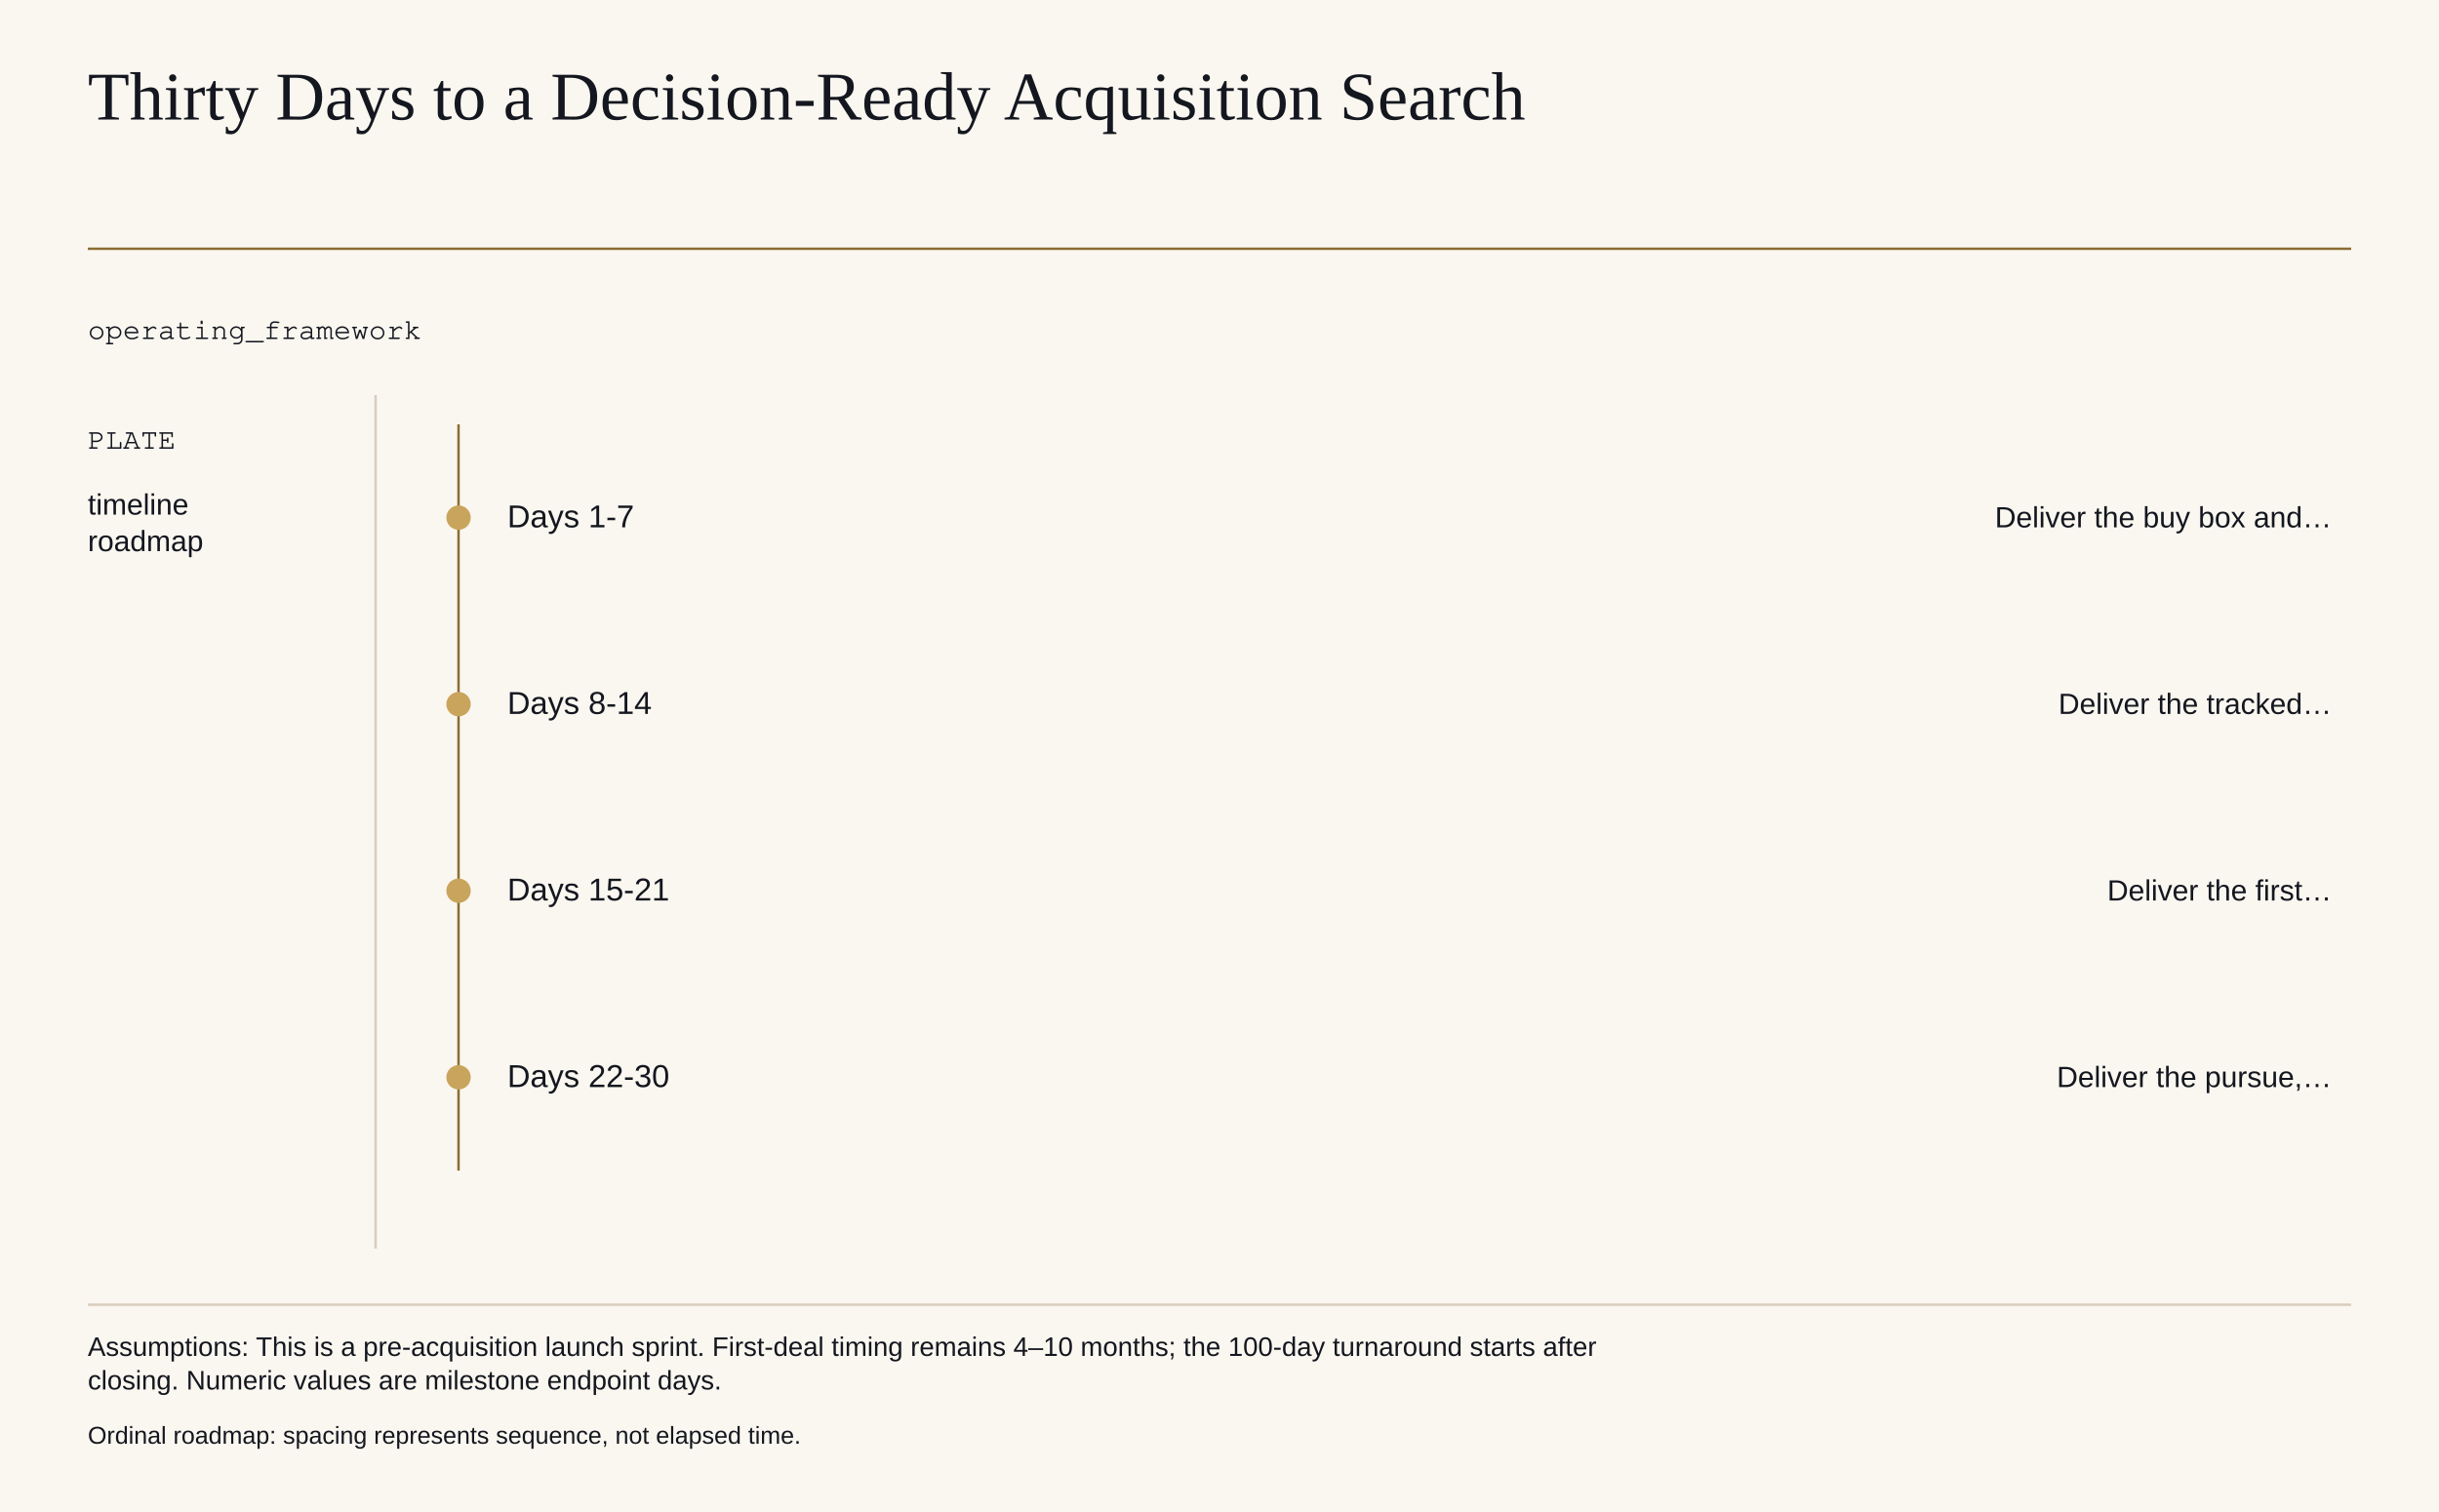
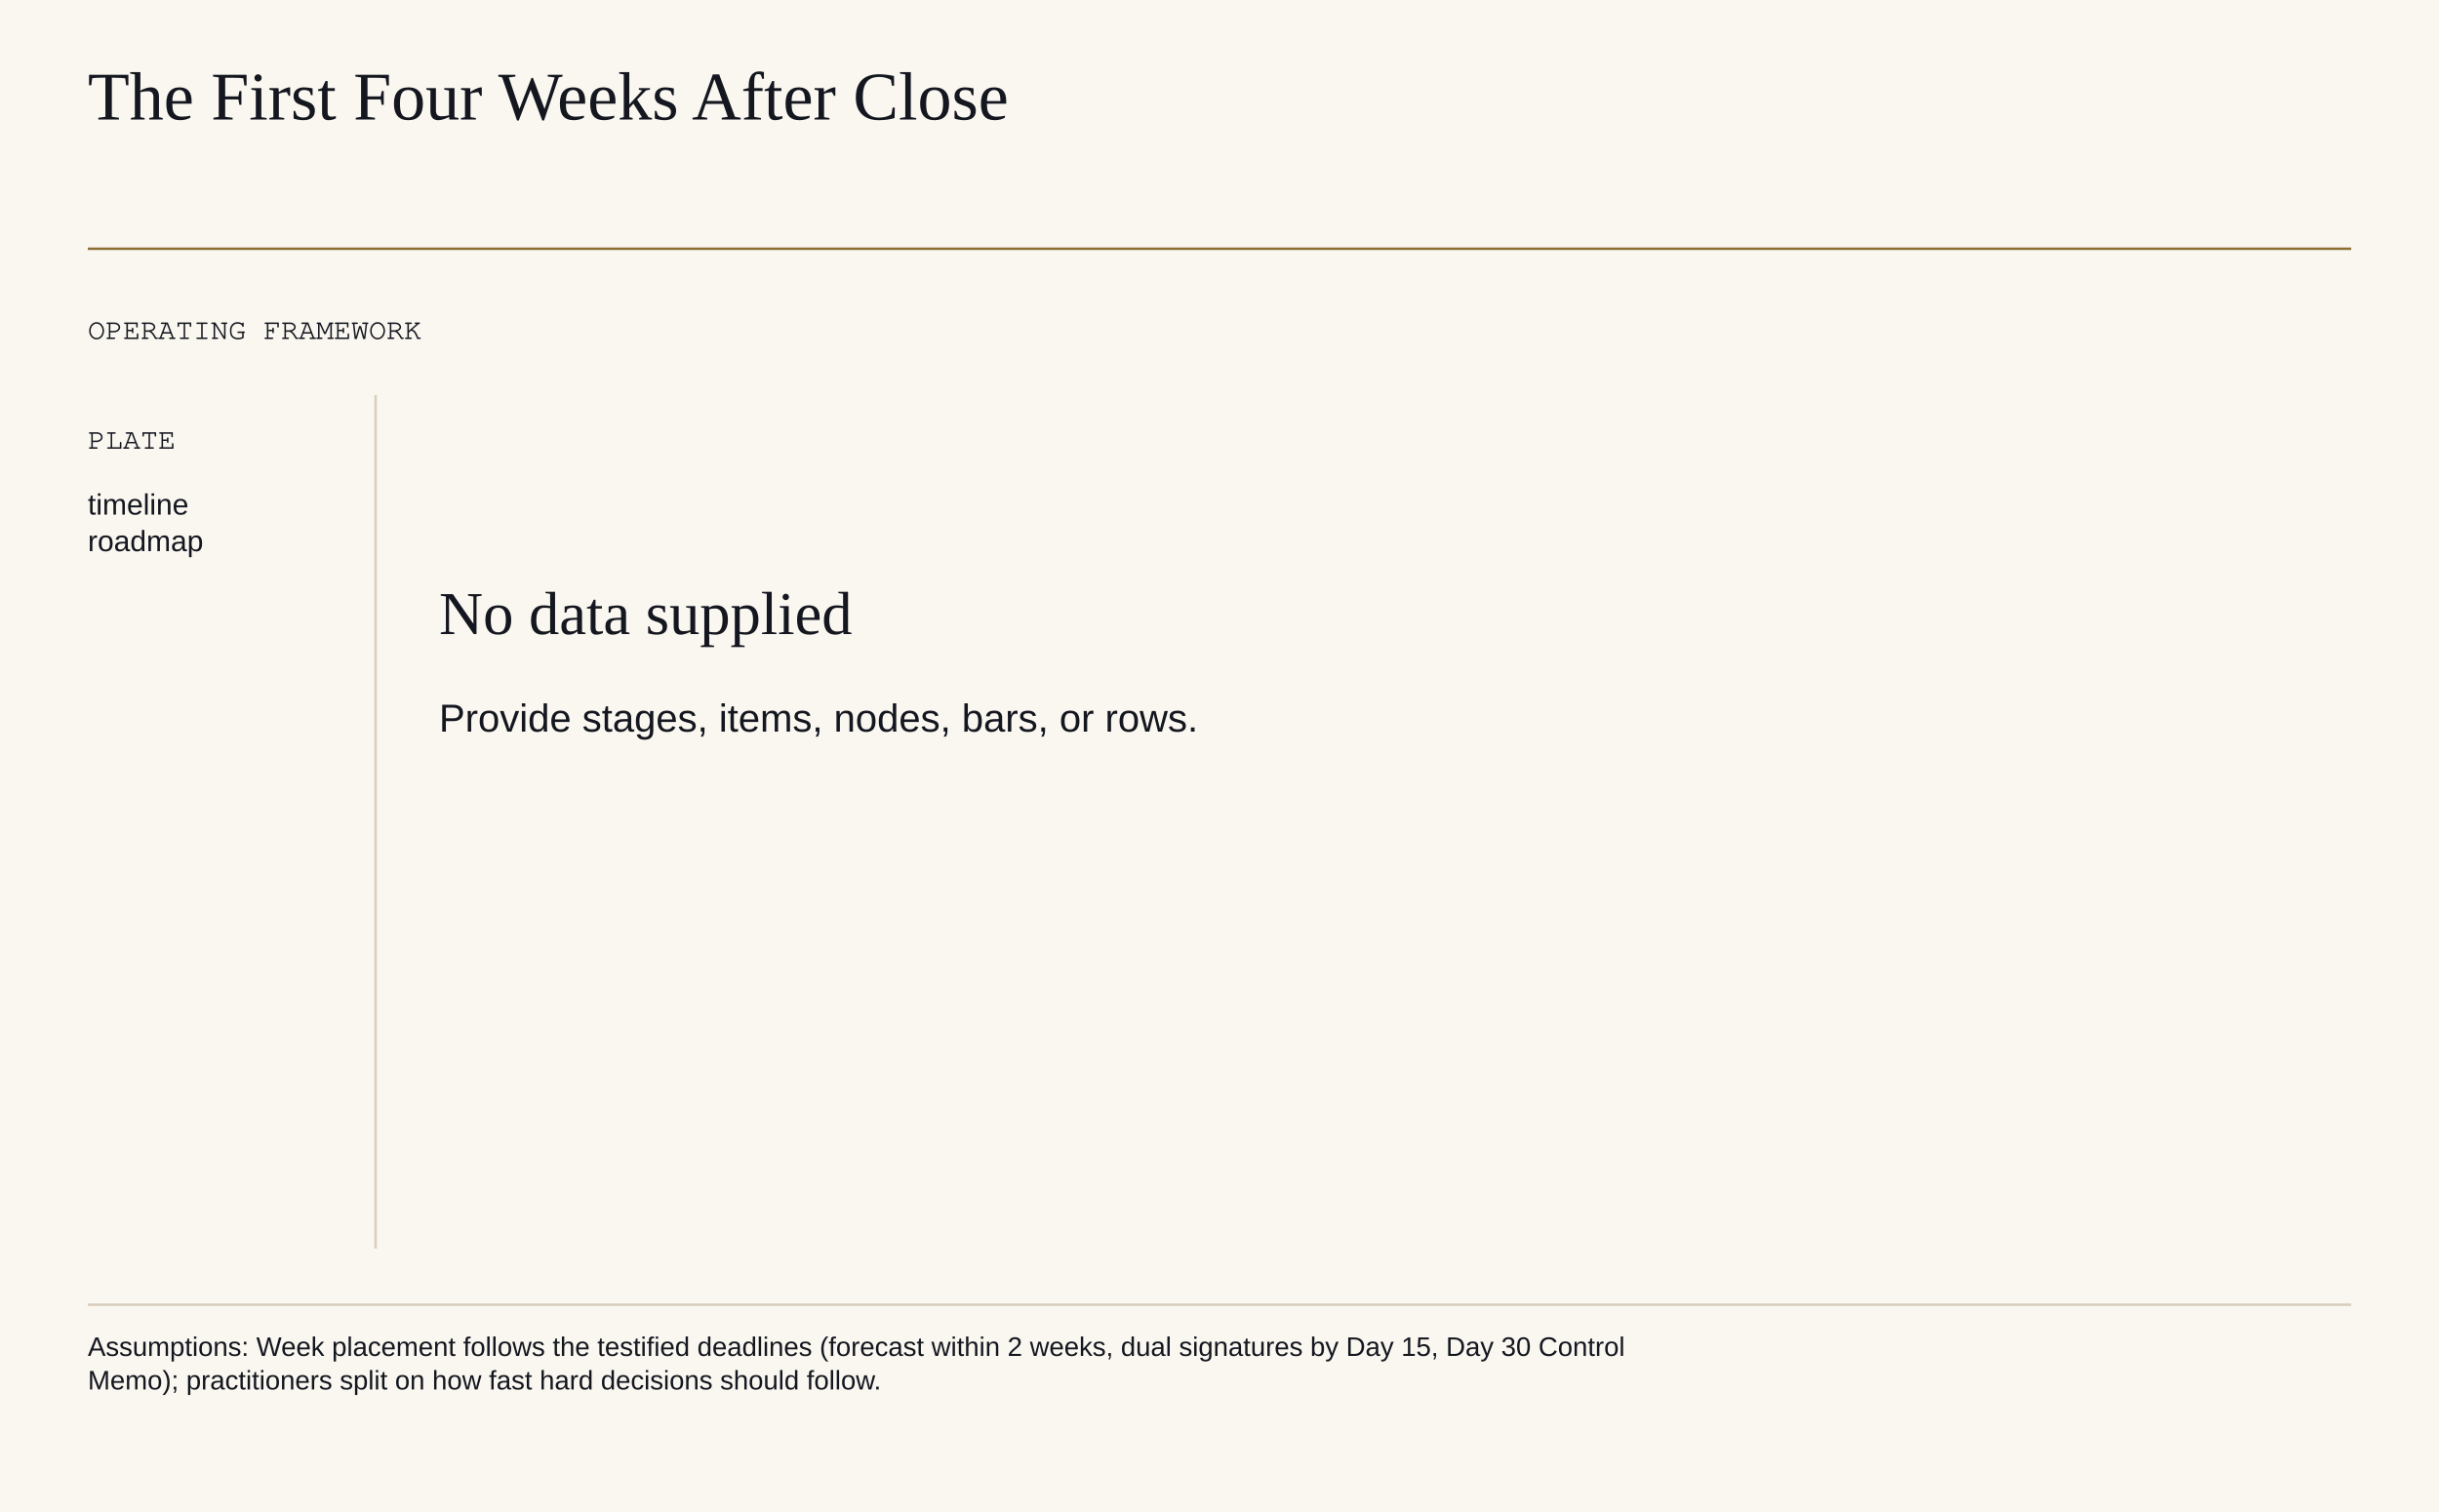
<svg xmlns="http://www.w3.org/2000/svg" viewBox="0 0 1000 620" role="img">
  <rect x="0" y="0" width="1000" height="620" fill="#FAF7F0" stroke="none" stroke-width="1" />
  <text x="36" y="49" font-family="Georgia, 'Times New Roman', serif" font-size="28" fill="#14171F" text-anchor="start" style="font-variant-numeric:tabular-nums">
-     <tspan x="36" dy="0">Thirty Days to a Decision-Ready Acquisition Search</tspan>
+     <tspan x="36" dy="0">The First Four Weeks After Close</tspan>
  </text>
  <line x1="36" y1="102" x2="964" y2="102" stroke="#8C6D32" stroke-width="1" />
  <text x="36" y="139" font-family="Courier, monospace" font-size="12" fill="#14171F" text-anchor="start" style="font-variant-numeric:tabular-nums">
-     <tspan x="36" dy="0">operating_framework</tspan>
+     <tspan x="36" dy="0">OPERATING FRAMEWORK</tspan>
  </text>
  <line x1="154" y1="162" x2="154" y2="512" stroke="#D8CEBE" stroke-width="1" />
  <text x="36" y="184" font-family="Courier, monospace" font-size="12" fill="#14171F" text-anchor="start" style="font-variant-numeric:tabular-nums">
    <tspan x="36" dy="0">PLATE</tspan>
  </text>
  <text x="36" y="211" font-family="Arial, Helvetica, sans-serif" font-size="12" fill="#14171F" text-anchor="start" style="font-variant-numeric:tabular-nums">
    <tspan x="36" dy="0">timeline</tspan>
    <tspan x="36" dy="15.0">roadmap</tspan>
  </text>
-   <line x1="188" y1="174" x2="188" y2="480" stroke="#8C6D32" stroke-width="1" />
-   <circle cx="188" cy="212.25" r="5" fill="#C9A45C" stroke="none" stroke-width="1" />
-   <text x="208" y="216.25" font-family="Arial, Helvetica, sans-serif" font-size="13" fill="#14171F" text-anchor="start" style="font-variant-numeric:tabular-nums">
-     <tspan x="208" dy="0">Days 1-7</tspan>
+   <text x="180" y="260" font-family="Georgia, 'Times New Roman', serif" font-size="25" fill="#14171F" text-anchor="start" style="font-variant-numeric:tabular-nums">
+     <tspan x="180" dy="0">No data supplied</tspan>
  </text>
-   <text x="956" y="216.25" font-family="Arial, Helvetica, sans-serif" font-size="12" fill="#14171F" text-anchor="end" style="font-variant-numeric:tabular-nums">
-     <tspan x="956" dy="0">Deliver the buy box and…</tspan>
-   </text>
-   <circle cx="188" cy="288.75" r="5" fill="#C9A45C" stroke="none" stroke-width="1" />
-   <text x="208" y="292.75" font-family="Arial, Helvetica, sans-serif" font-size="13" fill="#14171F" text-anchor="start" style="font-variant-numeric:tabular-nums">
-     <tspan x="208" dy="0">Days 8-14</tspan>
-   </text>
-   <text x="956" y="292.75" font-family="Arial, Helvetica, sans-serif" font-size="12" fill="#14171F" text-anchor="end" style="font-variant-numeric:tabular-nums">
-     <tspan x="956" dy="0">Deliver the tracked…</tspan>
-   </text>
-   <circle cx="188" cy="365.25" r="5" fill="#C9A45C" stroke="none" stroke-width="1" />
-   <text x="208" y="369.25" font-family="Arial, Helvetica, sans-serif" font-size="13" fill="#14171F" text-anchor="start" style="font-variant-numeric:tabular-nums">
-     <tspan x="208" dy="0">Days 15-21</tspan>
-   </text>
-   <text x="956" y="369.25" font-family="Arial, Helvetica, sans-serif" font-size="12" fill="#14171F" text-anchor="end" style="font-variant-numeric:tabular-nums">
-     <tspan x="956" dy="0">Deliver the first…</tspan>
-   </text>
-   <circle cx="188" cy="441.75" r="5" fill="#C9A45C" stroke="none" stroke-width="1" />
-   <text x="208" y="445.75" font-family="Arial, Helvetica, sans-serif" font-size="13" fill="#14171F" text-anchor="start" style="font-variant-numeric:tabular-nums">
-     <tspan x="208" dy="0">Days 22-30</tspan>
-   </text>
-   <text x="956" y="445.75" font-family="Arial, Helvetica, sans-serif" font-size="12" fill="#14171F" text-anchor="end" style="font-variant-numeric:tabular-nums">
-     <tspan x="956" dy="0">Deliver the pursue,…</tspan>
+   <text x="180" y="300" font-family="Arial, Helvetica, sans-serif" font-size="16" fill="#14171F" text-anchor="start" style="font-variant-numeric:tabular-nums">
+     <tspan x="180" dy="0">Provide stages, items, nodes, bars, or rows.</tspan>
  </text>
  <line x1="36" y1="535" x2="964" y2="535" stroke="#D8CEBE" stroke-width="1" />
  <text x="36" y="556" font-family="Arial, Helvetica, sans-serif" font-size="11" fill="#14171F" text-anchor="start" style="font-variant-numeric:tabular-nums">
-     <tspan x="36" dy="0">Assumptions: This is a pre-acquisition launch sprint. First-deal timing remains 4–10 months; the 100-day turnaround starts after</tspan>
-     <tspan x="36" dy="13.75">closing. Numeric values are milestone endpoint days.</tspan>
+     <tspan x="36" dy="0">Assumptions: Week placement follows the testified deadlines (forecast within 2 weeks, dual signatures by Day 15, Day 30 Control</tspan>
+     <tspan x="36" dy="13.75">Memo); practitioners split on how fast hard decisions should follow.</tspan>
  </text>
  <text x="36" y="592" font-family="Arial, Helvetica, sans-serif" font-size="10" fill="#14171F" text-anchor="start" style="font-variant-numeric:tabular-nums">
-     <tspan x="36" dy="0">Ordinal roadmap: spacing represents sequence, not elapsed time.</tspan>
+     <tspan x="36" dy="0" />
  </text>
</svg>
